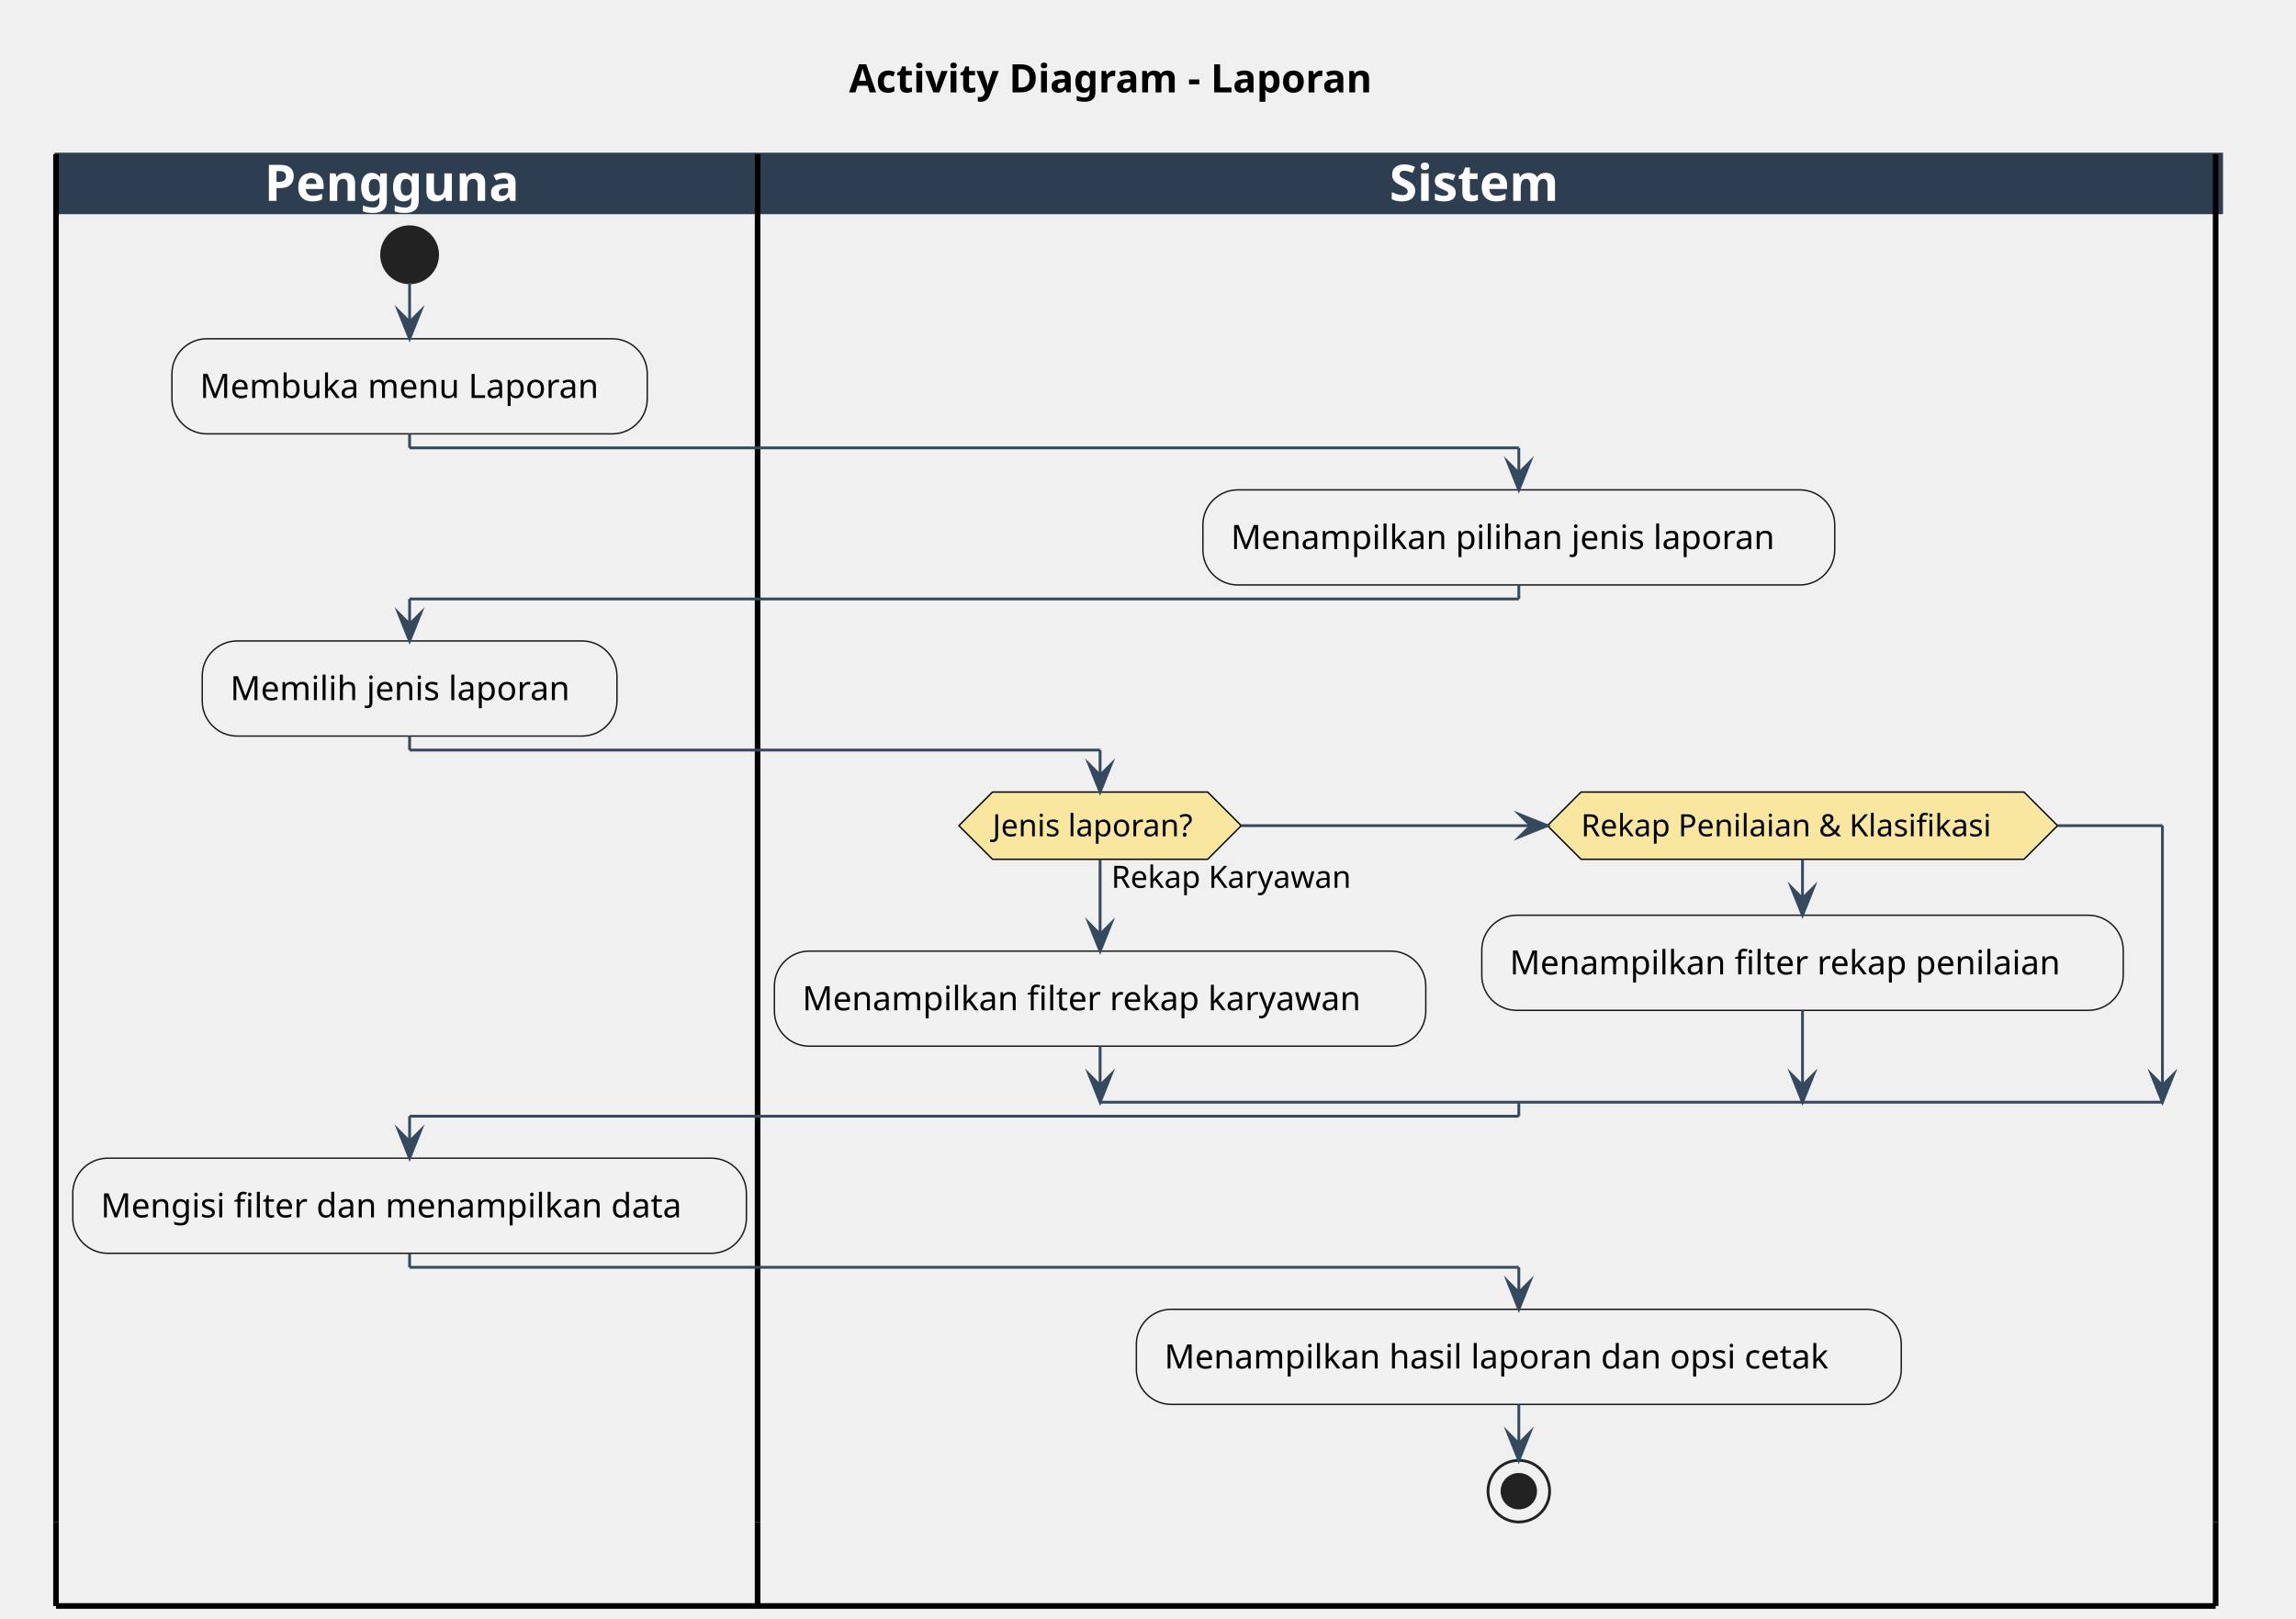
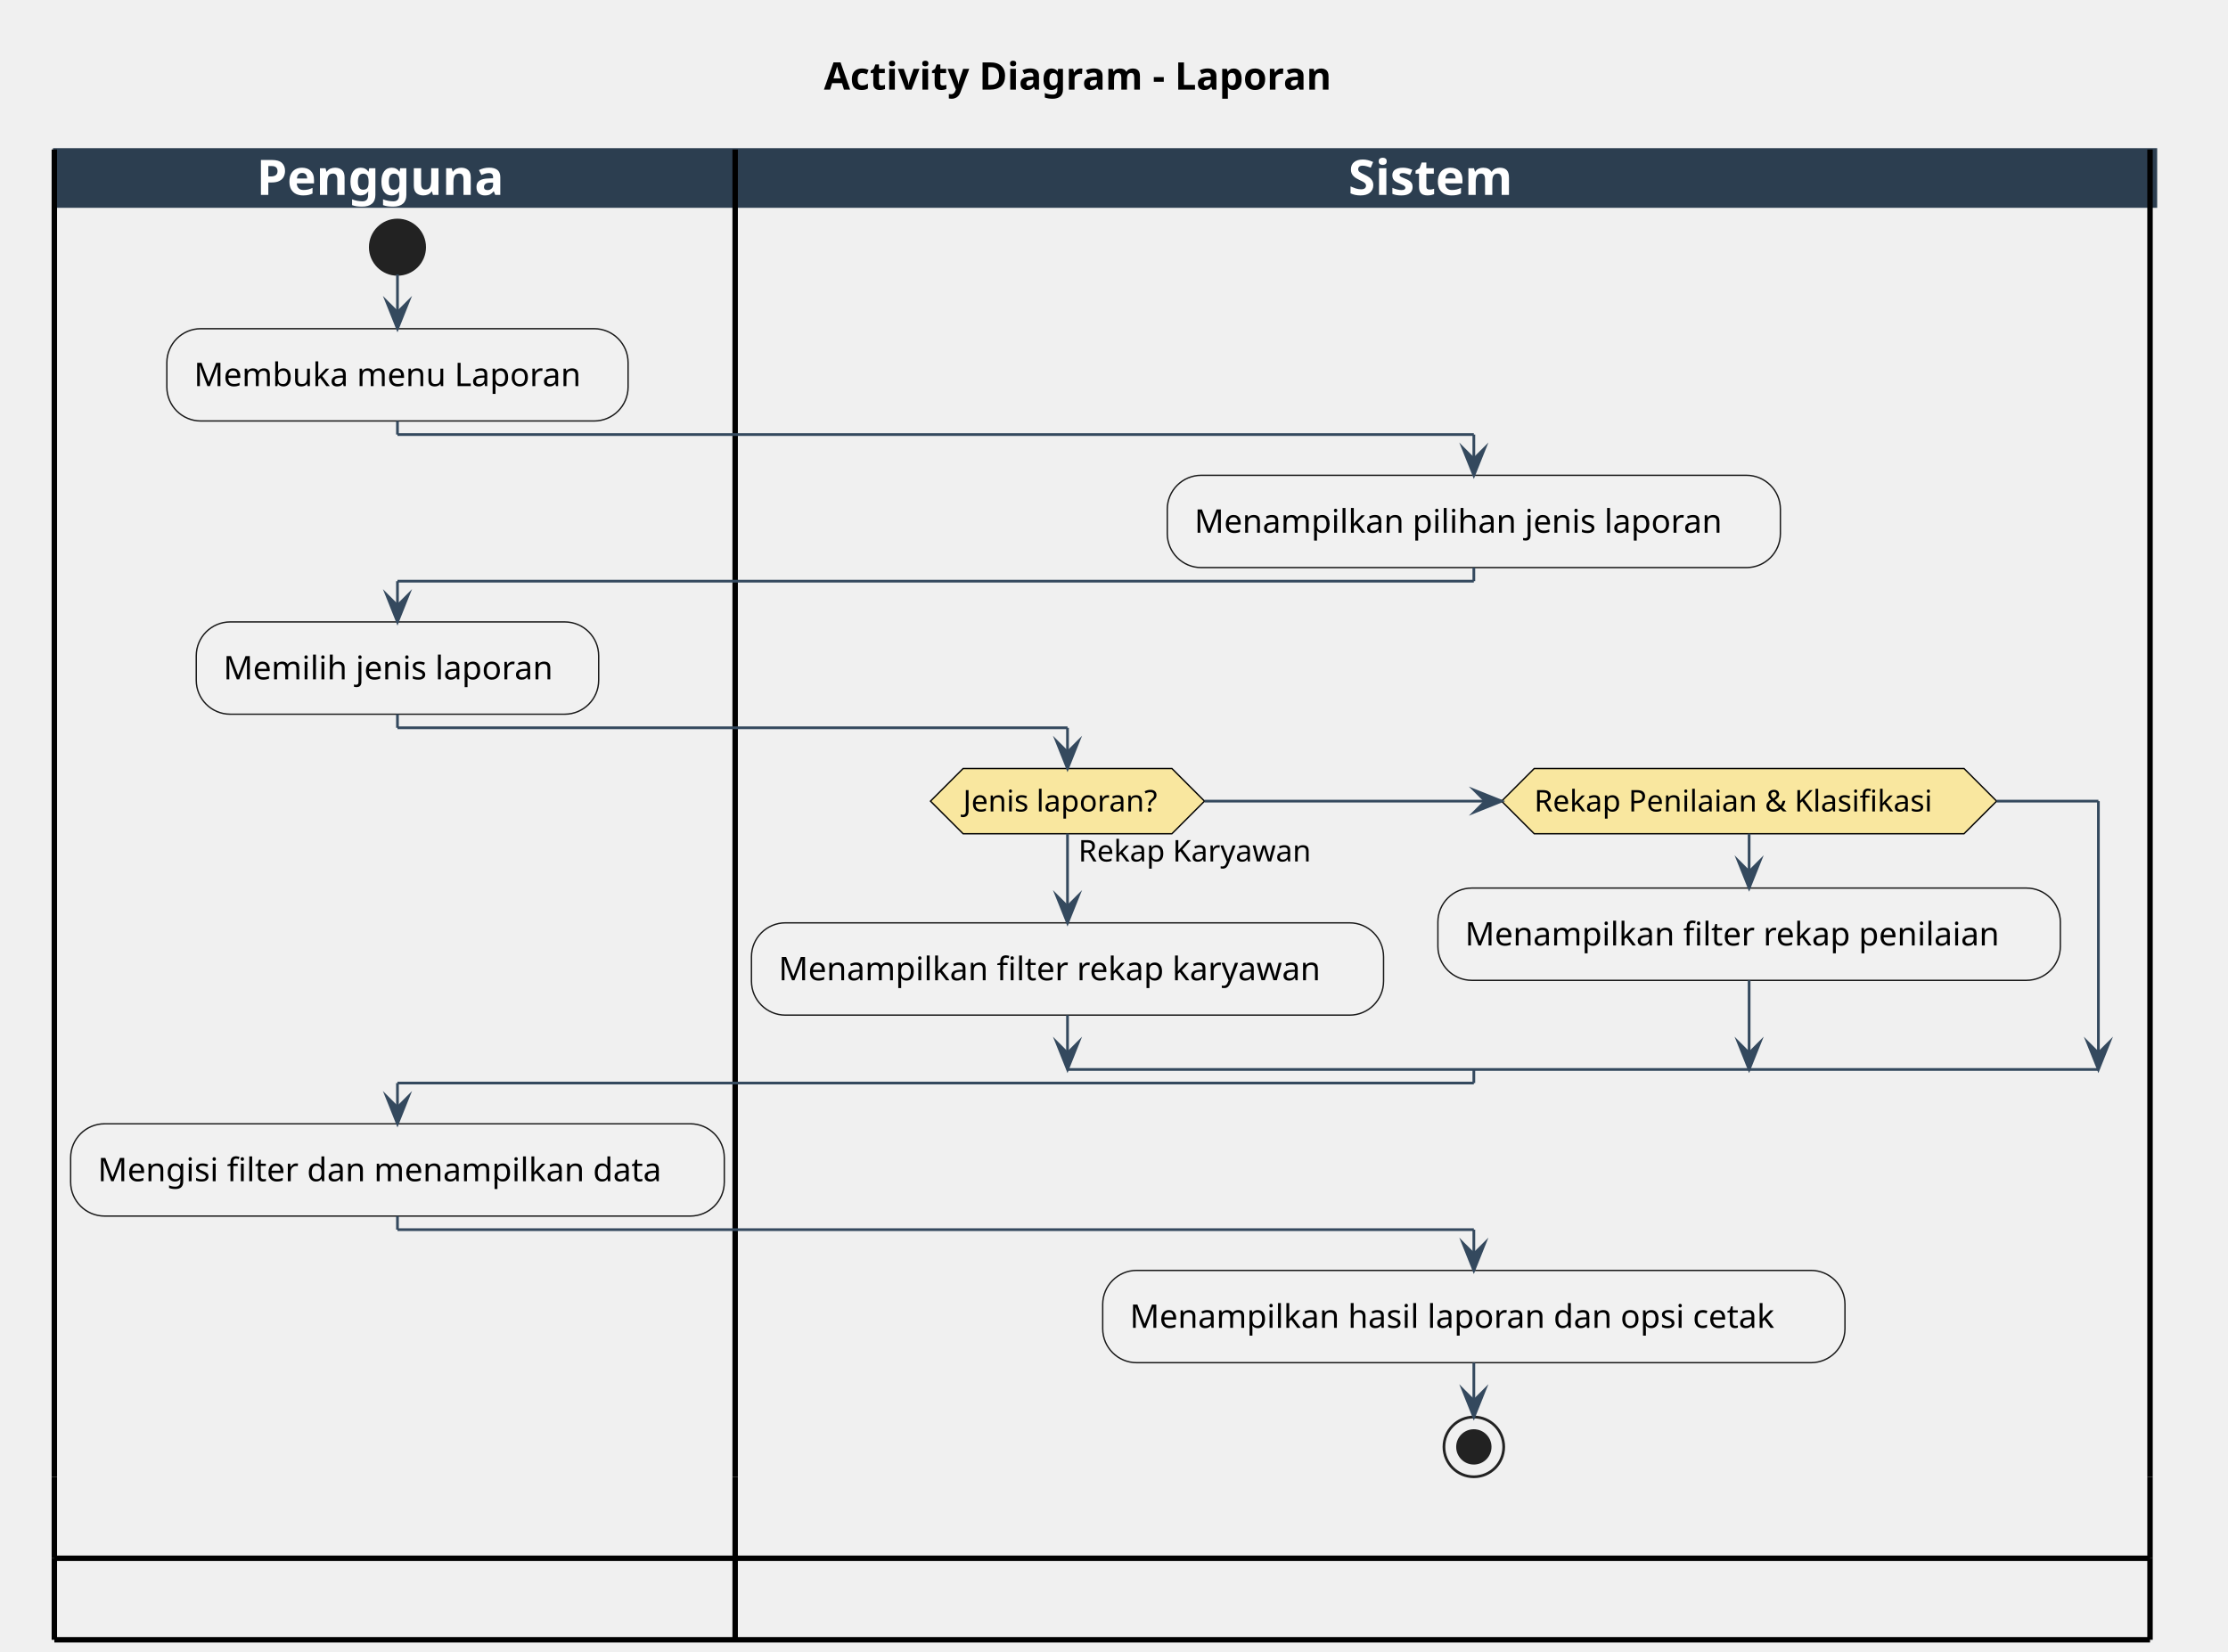
- <svg xmlns="http://www.w3.org/2000/svg" contentStyleType="text/css" data-diagram-type="ACTIVITY" height="578px" preserveAspectRatio="none" style="width:820px;height:578px;background:#FFFFFF;" version="1.1" viewBox="0 0 820 578" width="820px" zoomAndPan="magnify">
+ <svg xmlns="http://www.w3.org/2000/svg" contentStyleType="text/css" data-diagram-type="ACTIVITY" height="608px" preserveAspectRatio="none" style="width:820px;height:608px;background:#FFFFFF;" version="1.1" viewBox="0 0 820 608" width="820px" zoomAndPan="magnify">
  <defs />
  <g>
    <g class="title" data-source-line="1">
      <text fill="#000000" font-family="sans-serif" font-size="14" font-weight="700" lengthAdjust="spacing" textLength="211.955" x="303.238" y="32.995">Activity Diagram - Laporan</text>
    </g>
    <rect fill="#2C3E50" height="20.953" style="stroke:#2C3E50;stroke-width:1;" width="773.432" x="20" y="55.042" />
    <ellipse cx="146.285" cy="90.995" fill="#222222" rx="10" ry="10" style="stroke:#222222;stroke-width:1;" />
    <rect fill="#F1F1F1" height="33.969" rx="12.5" ry="12.5" style="stroke:#181818;stroke-width:0.5;" width="169.754" x="61.408" y="120.995" />
    <text fill="#000000" font-family="sans-serif" font-size="12" lengthAdjust="spacing" textLength="149.754" x="71.408" y="142.134">Membuka menu Laporan</text>
    <rect fill="#F1F1F1" height="33.969" rx="12.5" ry="12.5" style="stroke:#181818;stroke-width:0.5;" width="148.109" x="72.231" y="228.933" />
    <text fill="#000000" font-family="sans-serif" font-size="12" lengthAdjust="spacing" textLength="128.109" x="82.231" y="250.071">Memilih jenis laporan</text>
    <rect fill="#F1F1F1" height="33.969" rx="12.5" ry="12.5" style="stroke:#181818;stroke-width:0.5;" width="240.57" x="26" y="413.675" />
    <text fill="#000000" font-family="sans-serif" font-size="12" lengthAdjust="spacing" textLength="220.57" x="36" y="434.813">Mengisi filter dan menampilkan data</text>
    <line style="stroke:#000000;stroke-width:2;" x1="20" x2="20" y1="55.042" y2="543.612" />
    <rect fill="#F1F1F1" height="33.969" rx="12.5" ry="12.5" style="stroke:#181818;stroke-width:0.5;" width="225.652" x="429.608" y="174.964" />
    <text fill="#000000" font-family="sans-serif" font-size="12" lengthAdjust="spacing" textLength="205.652" x="439.608" y="196.102">Menampilkan pilihan jenis laporan</text>
    <polygon fill="#F9E79F" points="354.464,282.901,431.313,282.901,443.313,294.901,431.313,306.901,354.464,306.901,342.464,294.901,354.464,282.901" style="stroke:#000000;stroke-width:0.5;stroke-linejoin:miter;stroke-miterlimit:10;" />
    <text fill="#000000" font-family="sans-serif" font-size="11" lengthAdjust="spacing" textLength="92.436" x="396.889" y="317.112">Rekap Karyawan</text>
    <text fill="#000000" font-family="sans-serif" font-size="11" lengthAdjust="spacing" textLength="76.85" x="354.464" y="298.709">Jenis laporan?</text>
    <rect fill="#F1F1F1" height="33.969" rx="12.5" ry="12.5" style="stroke:#181818;stroke-width:0.5;" width="232.637" x="276.57" y="339.706" />
    <text fill="#000000" font-family="sans-serif" font-size="12" lengthAdjust="spacing" textLength="212.637" x="286.57" y="360.845">Menampilkan filter rekap karyawan</text>
    <polygon fill="#F9E79F" points="564.658,282.901,722.848,282.901,734.848,294.901,722.848,306.901,564.658,306.901,552.658,294.901,564.658,282.901" style="stroke:#000000;stroke-width:0.5;stroke-linejoin:miter;stroke-miterlimit:10;" />
    <text fill="#000000" font-family="sans-serif" font-size="11" lengthAdjust="spacing" textLength="158.19" x="564.658" y="298.709">Rekap Penilaian &amp; Klasifikasi</text>
    <rect fill="#F1F1F1" height="33.969" rx="12.5" ry="12.5" style="stroke:#181818;stroke-width:0.5;" width="229.092" x="529.207" y="326.901" />
    <text fill="#000000" font-family="sans-serif" font-size="12" lengthAdjust="spacing" textLength="209.092" x="539.207" y="348.04">Menampilkan filter rekap penilaian</text>
    <rect fill="#F1F1F1" height="33.969" rx="12.5" ry="12.5" style="stroke:#181818;stroke-width:0.5;" width="273.178" x="405.846" y="467.644" />
    <text fill="#000000" font-family="sans-serif" font-size="12" lengthAdjust="spacing" textLength="253.178" x="415.846" y="488.782">Menampilkan hasil laporan dan opsi cetak</text>
    <ellipse cx="542.435" cy="532.612" fill="none" rx="11" ry="11" style="stroke:#222222;stroke-width:1;" />
    <ellipse cx="542.435" cy="532.612" fill="#222222" rx="6" ry="6" style="stroke:#222222;stroke-width:1;" />
    <line style="stroke:#000000;stroke-width:2;" x1="270.57" x2="270.57" y1="55.042" y2="543.612" />
    <line style="stroke:#000000;stroke-width:2;" x1="791.299" x2="791.299" y1="55.042" y2="543.612" />
    <line style="stroke:#34495E;stroke-width:1;" x1="146.285" x2="146.285" y1="100.995" y2="120.995" />
    <polygon fill="#34495E" points="142.285,110.995,146.285,120.995,150.285,110.995,146.285,114.995" style="stroke:#34495E;stroke-width:1;stroke-linejoin:miter;stroke-miterlimit:10;" />
    <line style="stroke:#34495E;stroke-width:1;" x1="392.889" x2="392.889" y1="306.901" y2="339.706" />
    <polygon fill="#34495E" points="388.889,329.706,392.889,339.706,396.889,329.706,392.889,333.706" style="stroke:#34495E;stroke-width:1;stroke-linejoin:miter;stroke-miterlimit:10;" />
    <line style="stroke:#34495E;stroke-width:1;" x1="392.889" x2="392.889" y1="373.675" y2="393.675" />
    <polygon fill="#34495E" points="388.889,383.675,392.889,393.675,396.889,383.675,392.889,387.675" style="stroke:#34495E;stroke-width:1;stroke-linejoin:miter;stroke-miterlimit:10;" />
    <line style="stroke:#34495E;stroke-width:1;" x1="643.753" x2="643.753" y1="306.901" y2="326.901" />
    <polygon fill="#34495E" points="639.753,316.901,643.753,326.901,647.753,316.901,643.753,320.901" style="stroke:#34495E;stroke-width:1;stroke-linejoin:miter;stroke-miterlimit:10;" />
    <line style="stroke:#34495E;stroke-width:1;" x1="643.753" x2="643.753" y1="360.87" y2="393.675" />
    <polygon fill="#34495E" points="639.753,383.675,643.753,393.675,647.753,383.675,643.753,387.675" style="stroke:#34495E;stroke-width:1;stroke-linejoin:miter;stroke-miterlimit:10;" />
    <line style="stroke:#34495E;stroke-width:1;" x1="443.313" x2="552.658" y1="294.901" y2="294.901" />
    <polygon fill="#34495E" points="542.658,290.901,552.658,294.901,542.658,298.901,546.658,294.901" style="stroke:#34495E;stroke-width:1;stroke-linejoin:miter;stroke-miterlimit:10;" />
    <line style="stroke:#34495E;stroke-width:1;" x1="146.285" x2="146.285" y1="262.901" y2="267.901" />
    <line style="stroke:#34495E;stroke-width:1;" x1="146.285" x2="392.889" y1="267.901" y2="267.901" />
    <line style="stroke:#34495E;stroke-width:1;" x1="392.889" x2="392.889" y1="267.901" y2="282.901" />
    <polygon fill="#34495E" points="388.889,272.901,392.889,282.901,396.889,272.901,392.889,276.901" style="stroke:#34495E;stroke-width:1;stroke-linejoin:miter;stroke-miterlimit:10;" />
    <line style="stroke:#34495E;stroke-width:1;" x1="734.848" x2="772.299" y1="294.901" y2="294.901" />
    <line style="stroke:#34495E;stroke-width:1;" x1="772.299" x2="772.299" y1="294.901" y2="393.675" />
    <polygon fill="#34495E" points="768.299,383.675,772.299,393.675,776.299,383.675,772.299,387.675" style="stroke:#34495E;stroke-width:1;stroke-linejoin:miter;stroke-miterlimit:10;" />
    <line style="stroke:#34495E;stroke-width:1;" x1="392.889" x2="772.299" y1="393.675" y2="393.675" />
    <line style="stroke:#34495E;stroke-width:1;" x1="542.435" x2="542.435" y1="501.612" y2="521.612" />
    <polygon fill="#34495E" points="538.435,511.612,542.435,521.612,546.435,511.612,542.435,515.612" style="stroke:#34495E;stroke-width:1;stroke-linejoin:miter;stroke-miterlimit:10;" />
    <line style="stroke:#34495E;stroke-width:1;" x1="146.285" x2="146.285" y1="154.964" y2="159.964" />
    <line style="stroke:#34495E;stroke-width:1;" x1="146.285" x2="542.435" y1="159.964" y2="159.964" />
    <line style="stroke:#34495E;stroke-width:1;" x1="542.435" x2="542.435" y1="159.964" y2="174.964" />
    <polygon fill="#34495E" points="538.435,164.964,542.435,174.964,546.435,164.964,542.435,168.964" style="stroke:#34495E;stroke-width:1;stroke-linejoin:miter;stroke-miterlimit:10;" />
    <line style="stroke:#34495E;stroke-width:1;" x1="542.435" x2="542.435" y1="208.933" y2="213.933" />
    <line style="stroke:#34495E;stroke-width:1;" x1="542.435" x2="146.285" y1="213.933" y2="213.933" />
    <line style="stroke:#34495E;stroke-width:1;" x1="146.285" x2="146.285" y1="213.933" y2="228.933" />
    <polygon fill="#34495E" points="142.285,218.933,146.285,228.933,150.285,218.933,146.285,222.933" style="stroke:#34495E;stroke-width:1;stroke-linejoin:miter;stroke-miterlimit:10;" />
    <line style="stroke:#34495E;stroke-width:1;" x1="542.435" x2="542.435" y1="393.675" y2="398.675" />
    <line style="stroke:#34495E;stroke-width:1;" x1="542.435" x2="146.285" y1="398.675" y2="398.675" />
    <line style="stroke:#34495E;stroke-width:1;" x1="146.285" x2="146.285" y1="398.675" y2="413.675" />
    <polygon fill="#34495E" points="142.285,403.675,146.285,413.675,150.285,403.675,146.285,407.675" style="stroke:#34495E;stroke-width:1;stroke-linejoin:miter;stroke-miterlimit:10;" />
    <line style="stroke:#34495E;stroke-width:1;" x1="146.285" x2="146.285" y1="447.644" y2="452.644" />
    <line style="stroke:#34495E;stroke-width:1;" x1="146.285" x2="542.435" y1="452.644" y2="452.644" />
    <line style="stroke:#34495E;stroke-width:1;" x1="542.435" x2="542.435" y1="452.644" y2="467.644" />
    <polygon fill="#34495E" points="538.435,457.644,542.435,467.644,546.435,457.644,542.435,461.644" style="stroke:#34495E;stroke-width:1;stroke-linejoin:miter;stroke-miterlimit:10;" />
    <text fill="#FFFFFF" font-family="sans-serif" font-size="18" font-weight="700" lengthAdjust="spacing" textLength="101.76" x="94.405" y="71.75">Pengguna</text>
    <text fill="#FFFFFF" font-family="sans-serif" font-size="18" font-weight="700" lengthAdjust="spacing" textLength="69.416" x="496.227" y="71.75">Sistem</text>
  </g>
  <line style="stroke:#000000;stroke-width:2;" x1="20" x2="20" y1="543.612" y2="573.612" />
  <line style="stroke:#000000;stroke-width:2;" x1="270.57" x2="270.57" y1="543.612" y2="573.612" />
  <line style="stroke:#000000;stroke-width:2;" x1="791.299" x2="791.299" y1="543.612" y2="573.612" />
  <line style="stroke:#000000;stroke-width:2;" x1="20" x2="791.299" y1="573.612" y2="573.612" />
+   <line style="stroke:#000000;stroke-width:2;" x1="20" x2="20" y1="573.612" y2="603.612" />
+   <line style="stroke:#000000;stroke-width:2;" x1="270.57" x2="270.57" y1="573.612" y2="603.612" />
+   <line style="stroke:#000000;stroke-width:2;" x1="791.299" x2="791.299" y1="573.612" y2="603.612" />
+   <line style="stroke:#000000;stroke-width:2;" x1="20" x2="791.299" y1="603.612" y2="603.612" />
</svg>
